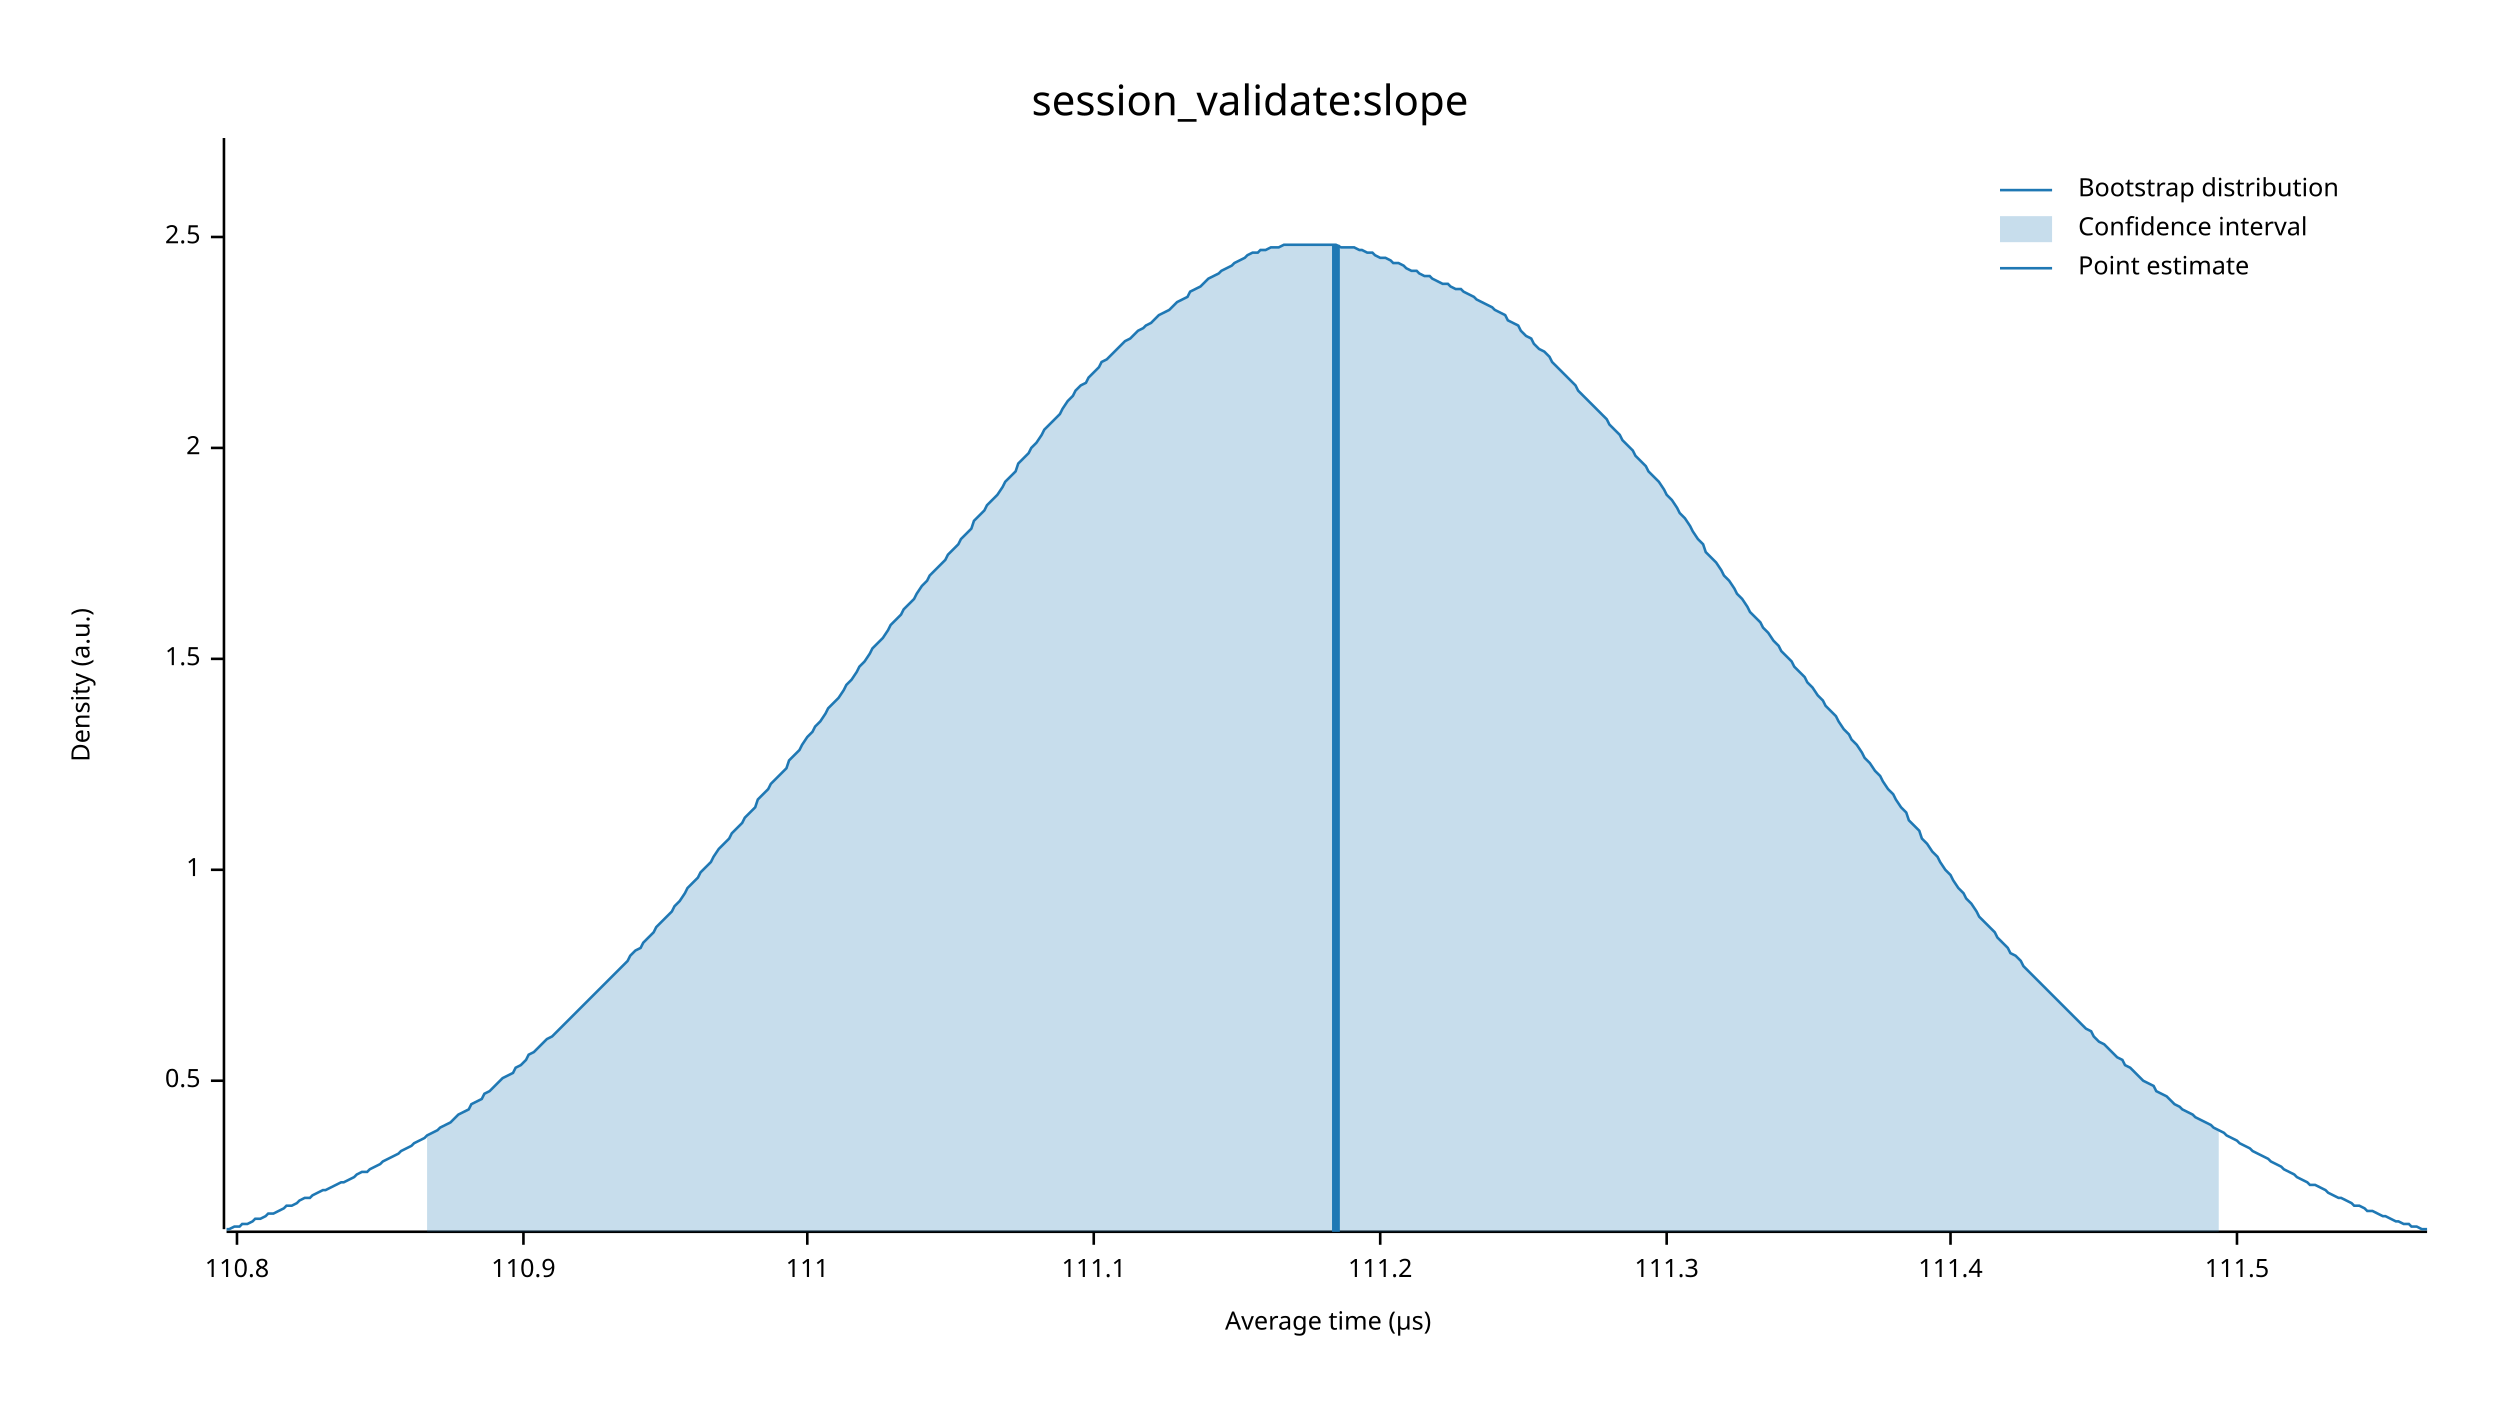
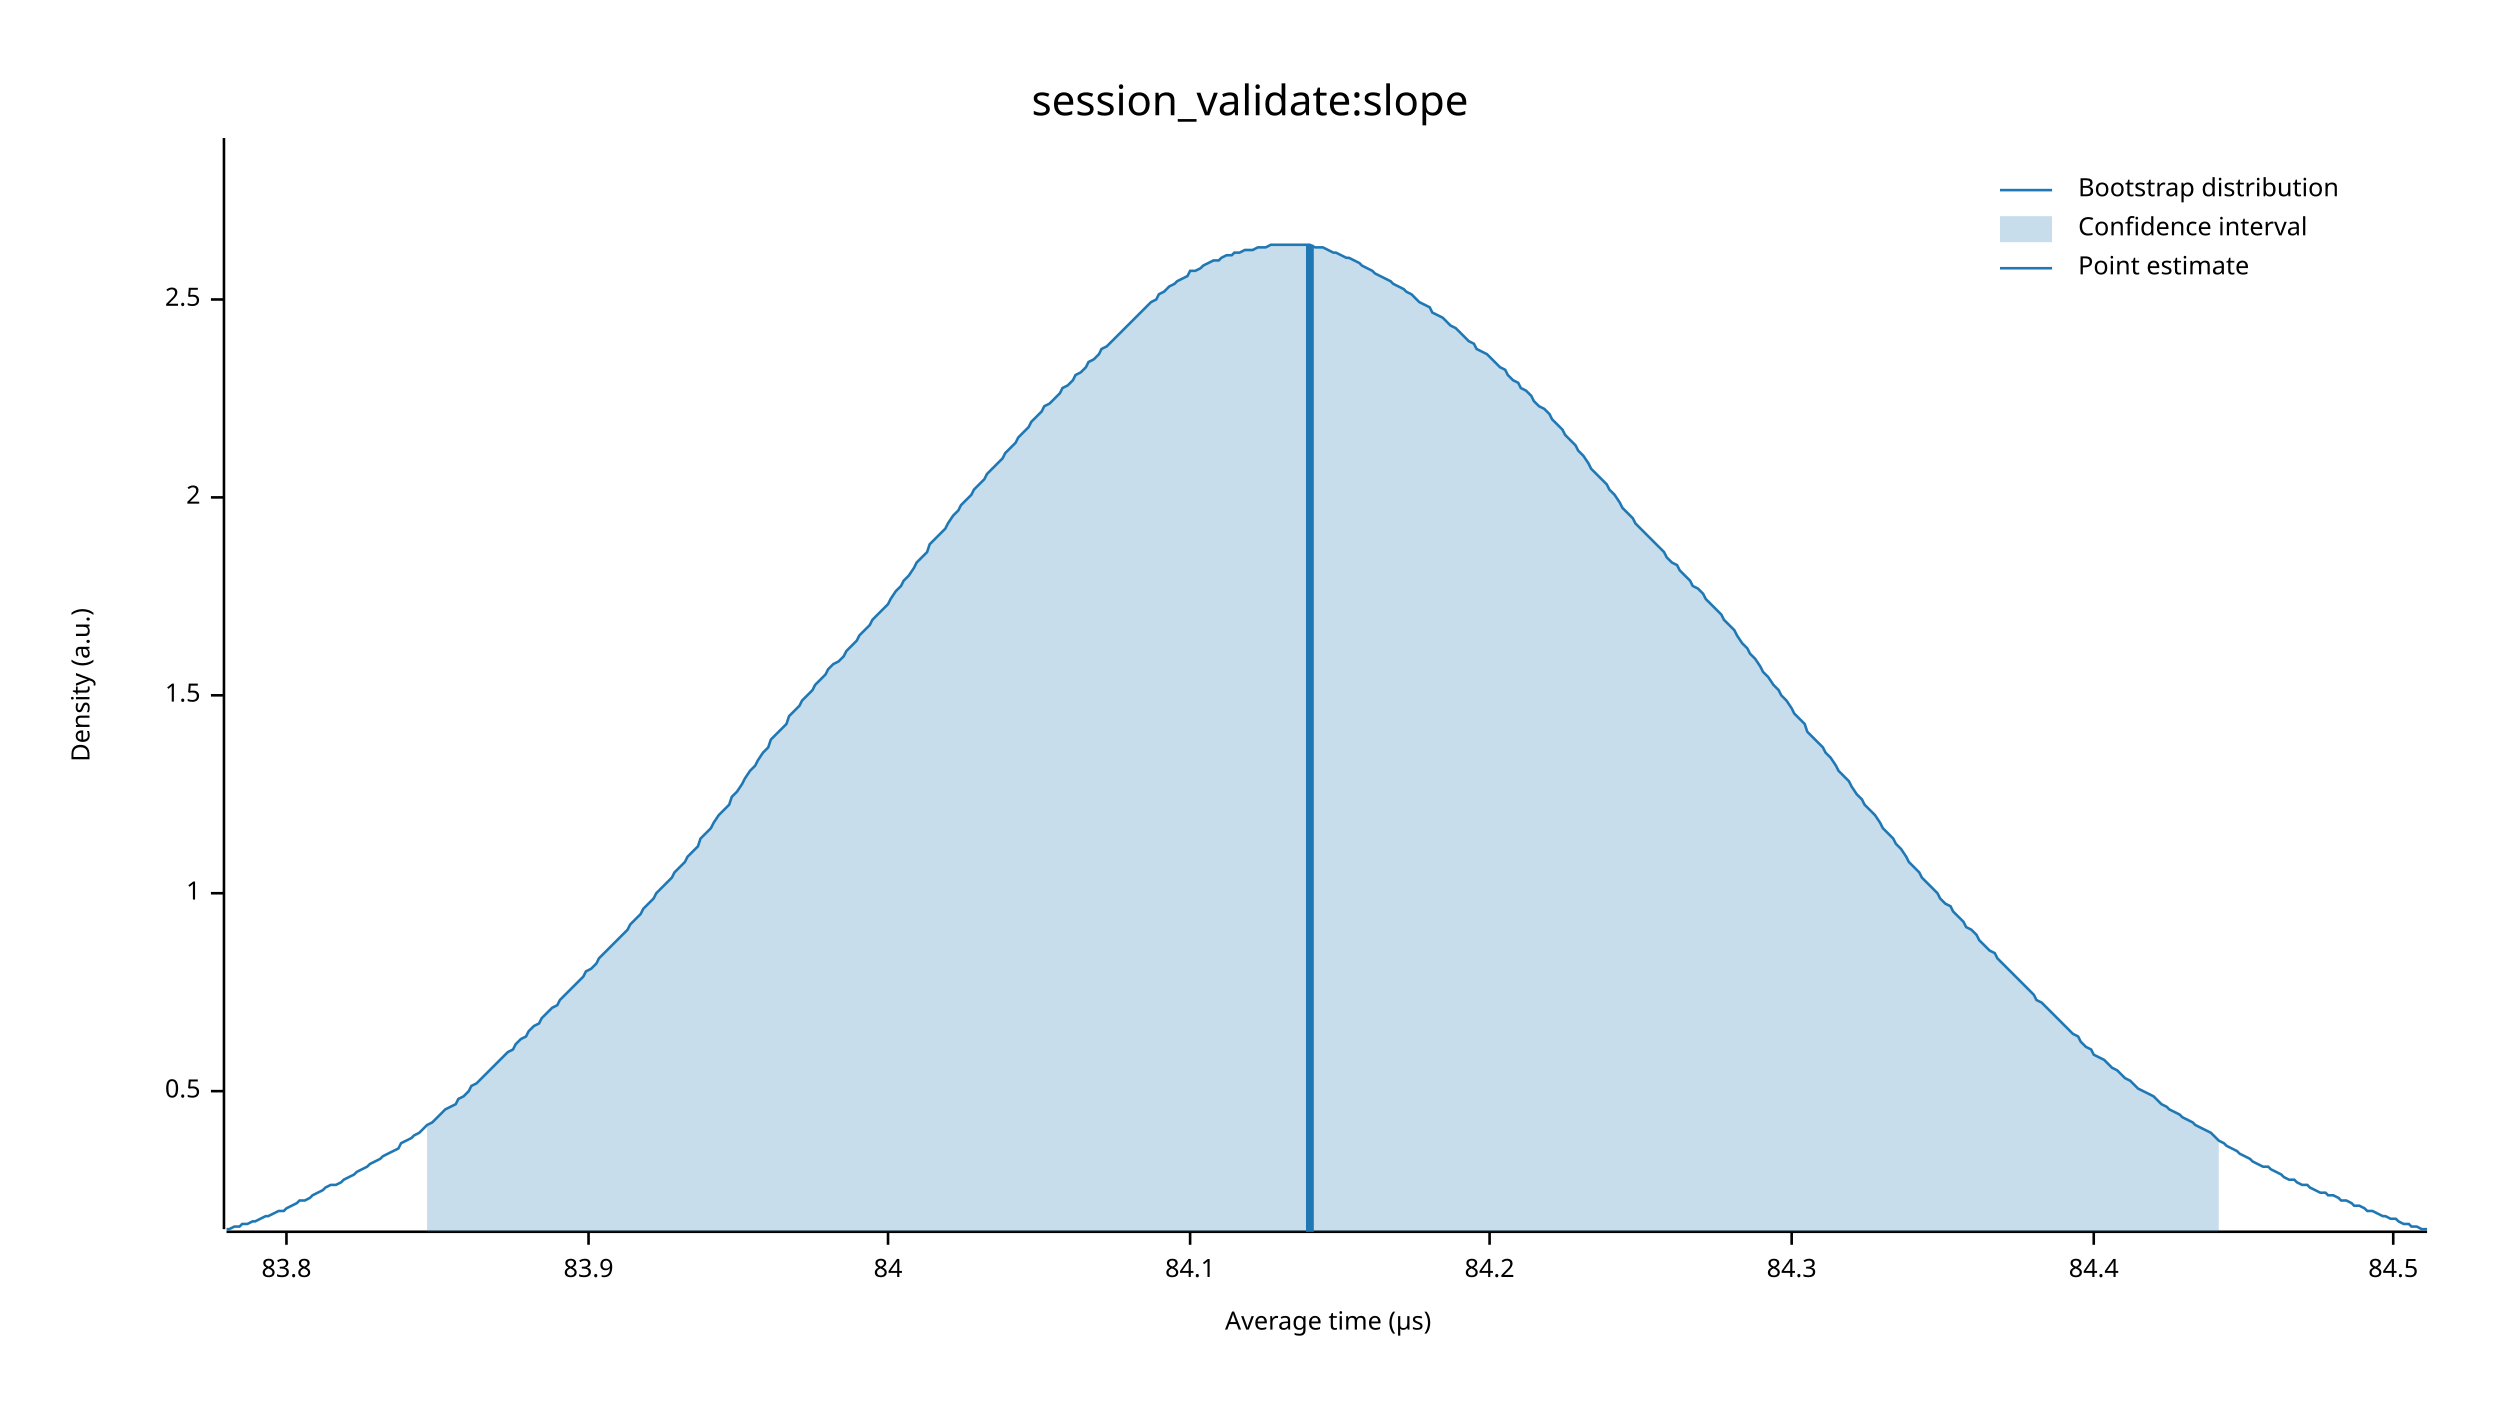
<svg xmlns="http://www.w3.org/2000/svg" width="960" height="540" viewBox="0 0 960 540">
  <text x="480" y="32" dy="0.76em" text-anchor="middle" font-family="sans-serif" font-size="16.129" opacity="1" fill="#000000">
session_validate:slope
</text>
  <text x="27" y="263" dy="0.76em" text-anchor="middle" font-family="sans-serif" font-size="9.677" opacity="1" fill="#000000" transform="rotate(270, 27, 263)">
Density (a.u.)
</text>
  <text x="510" y="513" dy="-0.5ex" text-anchor="middle" font-family="sans-serif" font-size="9.677" opacity="1" fill="#000000">
Average time (µs)
</text>
  <polyline fill="none" opacity="1" stroke="#000000" stroke-width="1" points="86,53 86,472 " />
-   <text x="77" y="415" dy="0.5ex" text-anchor="end" font-family="sans-serif" font-size="9.677" opacity="1" fill="#000000">
+   <text x="77" y="419" dy="0.5ex" text-anchor="end" font-family="sans-serif" font-size="9.677" opacity="1" fill="#000000">
0.5
</text>
-   <polyline fill="none" opacity="1" stroke="#000000" stroke-width="1" points="81,415 86,415 " />
-   <text x="77" y="334" dy="0.5ex" text-anchor="end" font-family="sans-serif" font-size="9.677" opacity="1" fill="#000000">
+   <polyline fill="none" opacity="1" stroke="#000000" stroke-width="1" points="81,419 86,419 " />
+   <text x="77" y="343" dy="0.5ex" text-anchor="end" font-family="sans-serif" font-size="9.677" opacity="1" fill="#000000">
1
</text>
-   <polyline fill="none" opacity="1" stroke="#000000" stroke-width="1" points="81,334 86,334 " />
-   <text x="77" y="253" dy="0.5ex" text-anchor="end" font-family="sans-serif" font-size="9.677" opacity="1" fill="#000000">
+   <polyline fill="none" opacity="1" stroke="#000000" stroke-width="1" points="81,343 86,343 " />
+   <text x="77" y="267" dy="0.5ex" text-anchor="end" font-family="sans-serif" font-size="9.677" opacity="1" fill="#000000">
1.5
</text>
-   <polyline fill="none" opacity="1" stroke="#000000" stroke-width="1" points="81,253 86,253 " />
-   <text x="77" y="172" dy="0.5ex" text-anchor="end" font-family="sans-serif" font-size="9.677" opacity="1" fill="#000000">
+   <polyline fill="none" opacity="1" stroke="#000000" stroke-width="1" points="81,267 86,267 " />
+   <text x="77" y="191" dy="0.5ex" text-anchor="end" font-family="sans-serif" font-size="9.677" opacity="1" fill="#000000">
2
</text>
-   <polyline fill="none" opacity="1" stroke="#000000" stroke-width="1" points="81,172 86,172 " />
-   <text x="77" y="91" dy="0.5ex" text-anchor="end" font-family="sans-serif" font-size="9.677" opacity="1" fill="#000000">
+   <polyline fill="none" opacity="1" stroke="#000000" stroke-width="1" points="81,191 86,191 " />
+   <text x="77" y="115" dy="0.5ex" text-anchor="end" font-family="sans-serif" font-size="9.677" opacity="1" fill="#000000">
2.5
</text>
-   <polyline fill="none" opacity="1" stroke="#000000" stroke-width="1" points="81,91 86,91 " />
+   <polyline fill="none" opacity="1" stroke="#000000" stroke-width="1" points="81,115 86,115 " />
  <polyline fill="none" opacity="1" stroke="#000000" stroke-width="1" points="87,473 932,473 " />
-   <text x="91" y="483" dy="0.76em" text-anchor="middle" font-family="sans-serif" font-size="9.677" opacity="1" fill="#000000">
- 110.8
+   <text x="110" y="483" dy="0.76em" text-anchor="middle" font-family="sans-serif" font-size="9.677" opacity="1" fill="#000000">
+ 83.8
</text>
-   <polyline fill="none" opacity="1" stroke="#000000" stroke-width="1" points="91,473 91,478 " />
-   <text x="201" y="483" dy="0.76em" text-anchor="middle" font-family="sans-serif" font-size="9.677" opacity="1" fill="#000000">
- 110.9
+   <polyline fill="none" opacity="1" stroke="#000000" stroke-width="1" points="110,473 110,478 " />
+   <text x="226" y="483" dy="0.76em" text-anchor="middle" font-family="sans-serif" font-size="9.677" opacity="1" fill="#000000">
+ 83.9
</text>
-   <polyline fill="none" opacity="1" stroke="#000000" stroke-width="1" points="201,473 201,478 " />
-   <text x="310" y="483" dy="0.76em" text-anchor="middle" font-family="sans-serif" font-size="9.677" opacity="1" fill="#000000">
- 111
+   <polyline fill="none" opacity="1" stroke="#000000" stroke-width="1" points="226,473 226,478 " />
+   <text x="341" y="483" dy="0.76em" text-anchor="middle" font-family="sans-serif" font-size="9.677" opacity="1" fill="#000000">
+ 84
</text>
-   <polyline fill="none" opacity="1" stroke="#000000" stroke-width="1" points="310,473 310,478 " />
-   <text x="420" y="483" dy="0.76em" text-anchor="middle" font-family="sans-serif" font-size="9.677" opacity="1" fill="#000000">
- 111.1
+   <polyline fill="none" opacity="1" stroke="#000000" stroke-width="1" points="341,473 341,478 " />
+   <text x="457" y="483" dy="0.76em" text-anchor="middle" font-family="sans-serif" font-size="9.677" opacity="1" fill="#000000">
+ 84.1
</text>
-   <polyline fill="none" opacity="1" stroke="#000000" stroke-width="1" points="420,473 420,478 " />
-   <text x="530" y="483" dy="0.76em" text-anchor="middle" font-family="sans-serif" font-size="9.677" opacity="1" fill="#000000">
- 111.2
+   <polyline fill="none" opacity="1" stroke="#000000" stroke-width="1" points="457,473 457,478 " />
+   <text x="572" y="483" dy="0.76em" text-anchor="middle" font-family="sans-serif" font-size="9.677" opacity="1" fill="#000000">
+ 84.2
</text>
-   <polyline fill="none" opacity="1" stroke="#000000" stroke-width="1" points="530,473 530,478 " />
-   <text x="640" y="483" dy="0.76em" text-anchor="middle" font-family="sans-serif" font-size="9.677" opacity="1" fill="#000000">
- 111.3
+   <polyline fill="none" opacity="1" stroke="#000000" stroke-width="1" points="572,473 572,478 " />
+   <text x="688" y="483" dy="0.76em" text-anchor="middle" font-family="sans-serif" font-size="9.677" opacity="1" fill="#000000">
+ 84.3
</text>
-   <polyline fill="none" opacity="1" stroke="#000000" stroke-width="1" points="640,473 640,478 " />
-   <text x="749" y="483" dy="0.76em" text-anchor="middle" font-family="sans-serif" font-size="9.677" opacity="1" fill="#000000">
- 111.4
+   <polyline fill="none" opacity="1" stroke="#000000" stroke-width="1" points="688,473 688,478 " />
+   <text x="804" y="483" dy="0.76em" text-anchor="middle" font-family="sans-serif" font-size="9.677" opacity="1" fill="#000000">
+ 84.4
</text>
-   <polyline fill="none" opacity="1" stroke="#000000" stroke-width="1" points="749,473 749,478 " />
-   <text x="859" y="483" dy="0.76em" text-anchor="middle" font-family="sans-serif" font-size="9.677" opacity="1" fill="#000000">
- 111.5
+   <polyline fill="none" opacity="1" stroke="#000000" stroke-width="1" points="804,473 804,478 " />
+   <text x="919" y="483" dy="0.76em" text-anchor="middle" font-family="sans-serif" font-size="9.677" opacity="1" fill="#000000">
+ 84.5
</text>
-   <polyline fill="none" opacity="1" stroke="#000000" stroke-width="1" points="859,473 859,478 " />
-   <polyline fill="none" opacity="1" stroke="#1F78B4" stroke-width="1" points="87,472 88,472 90,471 92,471 93,470 95,470 97,469 98,468 100,468 102,467 103,466 105,466 107,465 109,464 110,463 112,463 114,462 115,461 117,460 119,460 120,459 122,458 124,457 125,457 127,456 129,455 131,454 132,454 134,453 136,452 137,451 139,450 141,450 142,449 144,448 146,447 147,446 149,445 151,444 153,443 154,442 156,441 158,440 159,439 161,438 163,437 164,436 166,435 168,434 169,433 171,432 173,431 175,429 176,428 178,427 180,426 181,424 183,423 185,422 186,420 188,419 190,417 191,416 193,414 195,413 197,412 198,410 200,409 202,407 203,405 205,404 207,402 208,401 210,399 212,398 214,396 215,395 217,393 219,391 220,390 222,388 224,386 225,385 227,383 229,381 230,380 232,378 234,376 236,374 237,373 239,371 241,369 242,367 244,365 246,364 247,362 249,360 251,358 252,356 254,354 256,352 258,350 259,348 261,346 263,343 264,341 266,339 268,337 269,335 271,333 273,331 274,329 276,326 278,324 280,322 281,320 283,318 285,316 286,314 288,312 290,310 291,307 293,305 295,303 296,301 298,299 300,297 302,295 303,292 305,290 307,288 308,286 310,283 312,281 313,279 315,277 317,274 318,272 320,270 322,268 324,265 325,263 327,261 329,258 330,256 332,254 334,251 335,249 337,247 339,245 341,242 342,240 344,238 346,236 347,234 349,232 351,230 352,228 354,225 356,223 357,221 359,219 361,217 363,215 364,213 366,211 368,209 369,207 371,205 373,203 374,200 376,198 378,196 379,194 381,192 383,190 385,187 386,185 388,183 390,181 391,178 393,176 395,174 396,172 398,170 400,167 401,165 403,163 405,161 407,159 408,157 410,154 412,152 413,150 415,148 417,147 418,145 420,143 422,141 423,139 425,138 427,136 429,134 430,133 432,131 434,130 435,129 437,127 439,126 440,125 442,124 444,122 445,121 447,120 449,119 451,117 452,116 454,115 456,114 457,112 459,111 461,110 462,109 464,107 466,106 468,105 469,104 471,103 473,102 474,101 476,100 478,99 479,98 481,97 483,97 484,96 486,96 488,95 490,95 491,95 493,94 495,94 496,94 498,94 500,94 501,94 503,94 505,94 506,94 508,94 510,94 512,94 513,94 515,95 517,95 518,95 520,95 522,96 523,96 525,97 527,97 528,98 530,99 532,99 534,100 535,101 537,101 539,102 540,103 542,104 544,104 545,105 547,106 549,106 550,107 552,108 554,109 556,109 557,110 559,111 561,111 562,112 564,113 566,114 567,115 569,116 571,117 573,118 574,119 576,120 578,121 579,123 581,124 583,125 584,127 586,129 588,130 589,132 591,134 593,135 595,137 596,139 598,141 600,143 601,144 603,146 605,148 606,150 608,152 610,154 611,155 613,157 615,159 617,161 618,163 620,165 622,167 623,169 625,171 627,173 628,175 630,177 632,179 633,181 635,183 637,185 639,188 640,190 642,192 644,195 645,197 647,199 649,202 650,204 652,207 654,209 655,212 657,214 659,216 661,219 662,221 664,223 666,226 667,228 669,230 671,233 672,235 674,237 676,239 677,241 679,243 681,246 683,248 684,250 686,252 688,254 689,256 691,258 693,260 694,262 696,264 698,267 700,269 701,271 703,273 705,275 706,277 708,280 710,282 711,284 713,286 715,289 716,291 718,293 720,296 722,298 723,300 725,303 727,305 728,307 730,310 732,312 733,315 735,317 737,319 738,322 740,324 742,327 744,329 745,331 747,334 749,336 750,338 752,341 754,343 755,345 757,347 759,350 760,352 762,354 764,356 766,358 767,360 769,362 771,364 772,366 774,367 776,369 777,371 779,373 781,375 782,376 784,378 786,380 788,382 789,383 791,385 793,387 794,388 796,390 798,392 799,393 801,395 803,396 804,398 806,400 808,401 810,403 811,404 813,406 815,407 816,409 818,410 820,412 821,413 823,415 825,416 827,417 828,419 830,420 832,421 833,422 835,424 837,425 838,426 840,427 842,428 843,429 845,430 847,431 849,432 850,433 852,434 854,435 855,436 857,437 859,438 860,439 862,440 864,441 865,442 867,443 869,444 871,445 872,446 874,447 876,448 877,449 879,450 881,451 882,452 884,453 886,454 887,455 889,455 891,456 893,457 894,458 896,459 898,460 899,460 901,461 903,462 904,463 906,463 908,464 909,465 911,465 913,466 915,467 916,467 918,468 920,469 921,469 923,470 925,470 926,471 928,471 930,472 932,472 " />
-   <polygon opacity="0.25" fill="#1F78B4" points="164,436 166,435 168,434 169,433 171,432 173,431 175,429 176,428 178,427 180,426 181,424 183,423 185,422 186,420 188,419 190,417 191,416 193,414 195,413 197,412 198,410 200,409 202,407 203,405 205,404 207,402 208,401 210,399 212,398 214,396 215,395 217,393 219,391 220,390 222,388 224,386 225,385 227,383 229,381 230,380 232,378 234,376 236,374 237,373 239,371 241,369 242,367 244,365 246,364 247,362 249,360 251,358 252,356 254,354 256,352 258,350 259,348 261,346 263,343 264,341 266,339 268,337 269,335 271,333 273,331 274,329 276,326 278,324 280,322 281,320 283,318 285,316 286,314 288,312 290,310 291,307 293,305 295,303 296,301 298,299 300,297 302,295 303,292 305,290 307,288 308,286 310,283 312,281 313,279 315,277 317,274 318,272 320,270 322,268 324,265 325,263 327,261 329,258 330,256 332,254 334,251 335,249 337,247 339,245 341,242 342,240 344,238 346,236 347,234 349,232 351,230 352,228 354,225 356,223 357,221 359,219 361,217 363,215 364,213 366,211 368,209 369,207 371,205 373,203 374,200 376,198 378,196 379,194 381,192 383,190 385,187 386,185 388,183 390,181 391,178 393,176 395,174 396,172 398,170 400,167 401,165 403,163 405,161 407,159 408,157 410,154 412,152 413,150 415,148 417,147 418,145 420,143 422,141 423,139 425,138 427,136 429,134 430,133 432,131 434,130 435,129 437,127 439,126 440,125 442,124 444,122 445,121 447,120 449,119 451,117 452,116 454,115 456,114 457,112 459,111 461,110 462,109 464,107 466,106 468,105 469,104 471,103 473,102 474,101 476,100 478,99 479,98 481,97 483,97 484,96 486,96 488,95 490,95 491,95 493,94 495,94 496,94 498,94 500,94 501,94 503,94 505,94 506,94 508,94 510,94 512,94 513,94 515,95 517,95 518,95 520,95 522,96 523,96 525,97 527,97 528,98 530,99 532,99 534,100 535,101 537,101 539,102 540,103 542,104 544,104 545,105 547,106 549,106 550,107 552,108 554,109 556,109 557,110 559,111 561,111 562,112 564,113 566,114 567,115 569,116 571,117 573,118 574,119 576,120 578,121 579,123 581,124 583,125 584,127 586,129 588,130 589,132 591,134 593,135 595,137 596,139 598,141 600,143 601,144 603,146 605,148 606,150 608,152 610,154 611,155 613,157 615,159 617,161 618,163 620,165 622,167 623,169 625,171 627,173 628,175 630,177 632,179 633,181 635,183 637,185 639,188 640,190 642,192 644,195 645,197 647,199 649,202 650,204 652,207 654,209 655,212 657,214 659,216 661,219 662,221 664,223 666,226 667,228 669,230 671,233 672,235 674,237 676,239 677,241 679,243 681,246 683,248 684,250 686,252 688,254 689,256 691,258 693,260 694,262 696,264 698,267 700,269 701,271 703,273 705,275 706,277 708,280 710,282 711,284 713,286 715,289 716,291 718,293 720,296 722,298 723,300 725,303 727,305 728,307 730,310 732,312 733,315 735,317 737,319 738,322 740,324 742,327 744,329 745,331 747,334 749,336 750,338 752,341 754,343 755,345 757,347 759,350 760,352 762,354 764,356 766,358 767,360 769,362 771,364 772,366 774,367 776,369 777,371 779,373 781,375 782,376 784,378 786,380 788,382 789,383 791,385 793,387 794,388 796,390 798,392 799,393 801,395 803,396 804,398 806,400 808,401 810,403 811,404 813,406 815,407 816,409 818,410 820,412 821,413 823,415 825,416 827,417 828,419 830,420 832,421 833,422 835,424 837,425 838,426 840,427 842,428 843,429 845,430 847,431 849,432 850,433 852,434 852,473 164,473 " />
-   <polyline fill="none" opacity="1" stroke="#1F78B4" stroke-width="3" points="513,473 513,94 " />
+   <polyline fill="none" opacity="1" stroke="#000000" stroke-width="1" points="919,473 919,478 " />
+   <polyline fill="none" opacity="1" stroke="#1F78B4" stroke-width="1" points="87,472 88,472 90,471 92,471 93,470 95,470 97,469 98,469 100,468 102,467 103,467 105,466 107,465 109,465 110,464 112,463 114,462 115,461 117,461 119,460 120,459 122,458 124,457 125,456 127,455 129,455 131,454 132,453 134,452 136,451 137,450 139,449 141,448 142,447 144,446 146,445 147,444 149,443 151,442 153,441 154,439 156,438 158,437 159,436 161,435 163,433 164,432 166,431 168,429 169,428 171,426 173,425 175,424 176,422 178,421 180,419 181,417 183,416 185,414 186,413 188,411 190,409 191,408 193,406 195,404 197,403 198,401 200,399 202,398 203,396 205,394 207,393 208,391 210,389 212,387 214,386 215,384 217,382 219,380 220,379 222,377 224,375 225,373 227,372 229,370 230,368 232,366 234,364 236,362 237,361 239,359 241,357 242,355 244,353 246,351 247,349 249,347 251,345 252,343 254,341 256,339 258,337 259,335 261,333 263,331 264,329 266,327 268,325 269,322 271,320 273,318 274,316 276,313 278,311 280,309 281,306 283,304 285,301 286,299 288,296 290,294 291,292 293,289 295,287 296,284 298,282 300,280 302,278 303,275 305,273 307,271 308,269 310,267 312,265 313,263 315,261 317,259 318,257 320,255 322,254 324,252 325,250 327,248 329,246 330,244 332,242 334,240 335,238 337,236 339,234 341,232 342,230 344,227 346,225 347,223 349,221 351,218 352,216 354,214 356,212 357,209 359,207 361,205 363,203 364,201 366,198 368,196 369,194 371,192 373,190 374,188 376,186 378,184 379,182 381,180 383,178 385,176 386,174 388,172 390,170 391,168 393,166 395,164 396,162 398,160 400,158 401,156 403,155 405,153 407,151 408,149 410,148 412,146 413,144 415,143 417,141 418,139 420,138 422,136 423,134 425,133 427,131 429,129 430,128 432,126 434,124 435,123 437,121 439,119 440,118 442,116 444,115 445,113 447,112 449,110 451,109 452,108 454,107 456,106 457,104 459,104 461,103 462,102 464,101 466,100 468,100 469,99 471,98 473,98 474,97 476,97 478,96 479,96 481,96 483,95 484,95 486,95 488,94 490,94 491,94 493,94 495,94 496,94 498,94 500,94 501,94 503,94 505,95 506,95 508,95 510,96 512,97 513,97 515,98 517,99 518,99 520,100 522,101 523,102 525,103 527,104 528,105 530,106 532,107 534,108 535,109 537,110 539,111 540,112 542,113 544,115 545,116 547,117 549,118 550,120 552,121 554,122 556,124 557,125 559,126 561,128 562,129 564,131 566,132 567,134 569,135 571,136 573,138 574,139 576,141 578,142 579,144 581,146 583,147 584,149 586,150 588,152 589,154 591,156 593,157 595,159 596,161 598,163 600,165 601,167 603,169 605,171 606,173 608,175 610,178 611,180 613,182 615,184 617,186 618,188 620,190 622,193 623,195 625,197 627,199 628,201 630,203 632,205 633,206 635,208 637,210 639,212 640,214 642,216 644,217 645,219 647,221 649,223 650,225 652,226 654,228 655,230 657,232 659,234 661,236 662,238 664,240 666,242 667,244 669,247 671,249 672,251 674,253 676,256 677,258 679,260 681,263 683,265 684,267 686,269 688,272 689,274 691,276 693,278 694,281 696,283 698,285 700,287 701,289 703,291 705,294 706,296 708,298 710,300 711,302 713,305 715,307 716,309 718,311 720,313 722,316 723,318 725,320 727,322 728,324 730,326 732,329 733,331 735,333 737,335 738,337 740,339 742,341 744,343 745,345 747,347 749,348 750,350 752,352 754,354 755,356 757,357 759,359 760,361 762,363 764,365 766,366 767,368 769,370 771,372 772,373 774,375 776,377 777,378 779,380 781,382 782,384 784,385 786,387 788,389 789,390 791,392 793,394 794,395 796,397 798,398 799,400 801,402 803,403 804,405 806,406 808,407 810,409 811,410 813,411 815,413 816,414 818,415 820,417 821,418 823,419 825,420 827,421 828,422 830,424 832,425 833,426 835,427 837,428 838,429 840,430 842,431 843,432 845,433 847,434 849,435 850,436 852,438 854,439 855,440 857,441 859,442 860,443 862,444 864,445 865,446 867,447 869,448 871,448 872,449 874,450 876,451 877,452 879,453 881,453 882,454 884,455 886,455 887,456 889,457 891,458 893,458 894,459 896,459 898,460 899,461 901,461 903,462 904,463 906,463 908,464 909,465 911,465 913,466 915,467 916,467 918,468 920,468 921,469 923,470 925,470 926,471 928,471 930,472 932,472 " />
+   <polygon opacity="0.25" fill="#1F78B4" points="164,432 166,431 168,429 169,428 171,426 173,425 175,424 176,422 178,421 180,419 181,417 183,416 185,414 186,413 188,411 190,409 191,408 193,406 195,404 197,403 198,401 200,399 202,398 203,396 205,394 207,393 208,391 210,389 212,387 214,386 215,384 217,382 219,380 220,379 222,377 224,375 225,373 227,372 229,370 230,368 232,366 234,364 236,362 237,361 239,359 241,357 242,355 244,353 246,351 247,349 249,347 251,345 252,343 254,341 256,339 258,337 259,335 261,333 263,331 264,329 266,327 268,325 269,322 271,320 273,318 274,316 276,313 278,311 280,309 281,306 283,304 285,301 286,299 288,296 290,294 291,292 293,289 295,287 296,284 298,282 300,280 302,278 303,275 305,273 307,271 308,269 310,267 312,265 313,263 315,261 317,259 318,257 320,255 322,254 324,252 325,250 327,248 329,246 330,244 332,242 334,240 335,238 337,236 339,234 341,232 342,230 344,227 346,225 347,223 349,221 351,218 352,216 354,214 356,212 357,209 359,207 361,205 363,203 364,201 366,198 368,196 369,194 371,192 373,190 374,188 376,186 378,184 379,182 381,180 383,178 385,176 386,174 388,172 390,170 391,168 393,166 395,164 396,162 398,160 400,158 401,156 403,155 405,153 407,151 408,149 410,148 412,146 413,144 415,143 417,141 418,139 420,138 422,136 423,134 425,133 427,131 429,129 430,128 432,126 434,124 435,123 437,121 439,119 440,118 442,116 444,115 445,113 447,112 449,110 451,109 452,108 454,107 456,106 457,104 459,104 461,103 462,102 464,101 466,100 468,100 469,99 471,98 473,98 474,97 476,97 478,96 479,96 481,96 483,95 484,95 486,95 488,94 490,94 491,94 493,94 495,94 496,94 498,94 500,94 501,94 503,94 505,95 506,95 508,95 510,96 512,97 513,97 515,98 517,99 518,99 520,100 522,101 523,102 525,103 527,104 528,105 530,106 532,107 534,108 535,109 537,110 539,111 540,112 542,113 544,115 545,116 547,117 549,118 550,120 552,121 554,122 556,124 557,125 559,126 561,128 562,129 564,131 566,132 567,134 569,135 571,136 573,138 574,139 576,141 578,142 579,144 581,146 583,147 584,149 586,150 588,152 589,154 591,156 593,157 595,159 596,161 598,163 600,165 601,167 603,169 605,171 606,173 608,175 610,178 611,180 613,182 615,184 617,186 618,188 620,190 622,193 623,195 625,197 627,199 628,201 630,203 632,205 633,206 635,208 637,210 639,212 640,214 642,216 644,217 645,219 647,221 649,223 650,225 652,226 654,228 655,230 657,232 659,234 661,236 662,238 664,240 666,242 667,244 669,247 671,249 672,251 674,253 676,256 677,258 679,260 681,263 683,265 684,267 686,269 688,272 689,274 691,276 693,278 694,281 696,283 698,285 700,287 701,289 703,291 705,294 706,296 708,298 710,300 711,302 713,305 715,307 716,309 718,311 720,313 722,316 723,318 725,320 727,322 728,324 730,326 732,329 733,331 735,333 737,335 738,337 740,339 742,341 744,343 745,345 747,347 749,348 750,350 752,352 754,354 755,356 757,357 759,359 760,361 762,363 764,365 766,366 767,368 769,370 771,372 772,373 774,375 776,377 777,378 779,380 781,382 782,384 784,385 786,387 788,389 789,390 791,392 793,394 794,395 796,397 798,398 799,400 801,402 803,403 804,405 806,406 808,407 810,409 811,410 813,411 815,413 816,414 818,415 820,417 821,418 823,419 825,420 827,421 828,422 830,424 832,425 833,426 835,427 837,428 838,429 840,430 842,431 843,432 845,433 847,434 849,435 850,436 852,438 852,473 164,473 " />
+   <polyline fill="none" opacity="1" stroke="#1F78B4" stroke-width="3" points="503,473 503,94 " />
  <text x="798" y="68" dy="0.76em" text-anchor="start" font-family="sans-serif" font-size="9.677" opacity="1" fill="#000000">
Bootstrap distribution
</text>
  <text x="798" y="83" dy="0.76em" text-anchor="start" font-family="sans-serif" font-size="9.677" opacity="1" fill="#000000">
Confidence interval
</text>
  <text x="798" y="98" dy="0.76em" text-anchor="start" font-family="sans-serif" font-size="9.677" opacity="1" fill="#000000">
Point estimate
</text>
  <polyline fill="none" opacity="1" stroke="#1F78B4" stroke-width="1" points="768,73 788,73 " />
  <rect x="768" y="83" width="20" height="10" opacity="0.25" fill="#1F78B4" stroke="none" />
  <polyline fill="none" opacity="1" stroke="#1F78B4" stroke-width="1" points="768,103 788,103 " />
</svg>
